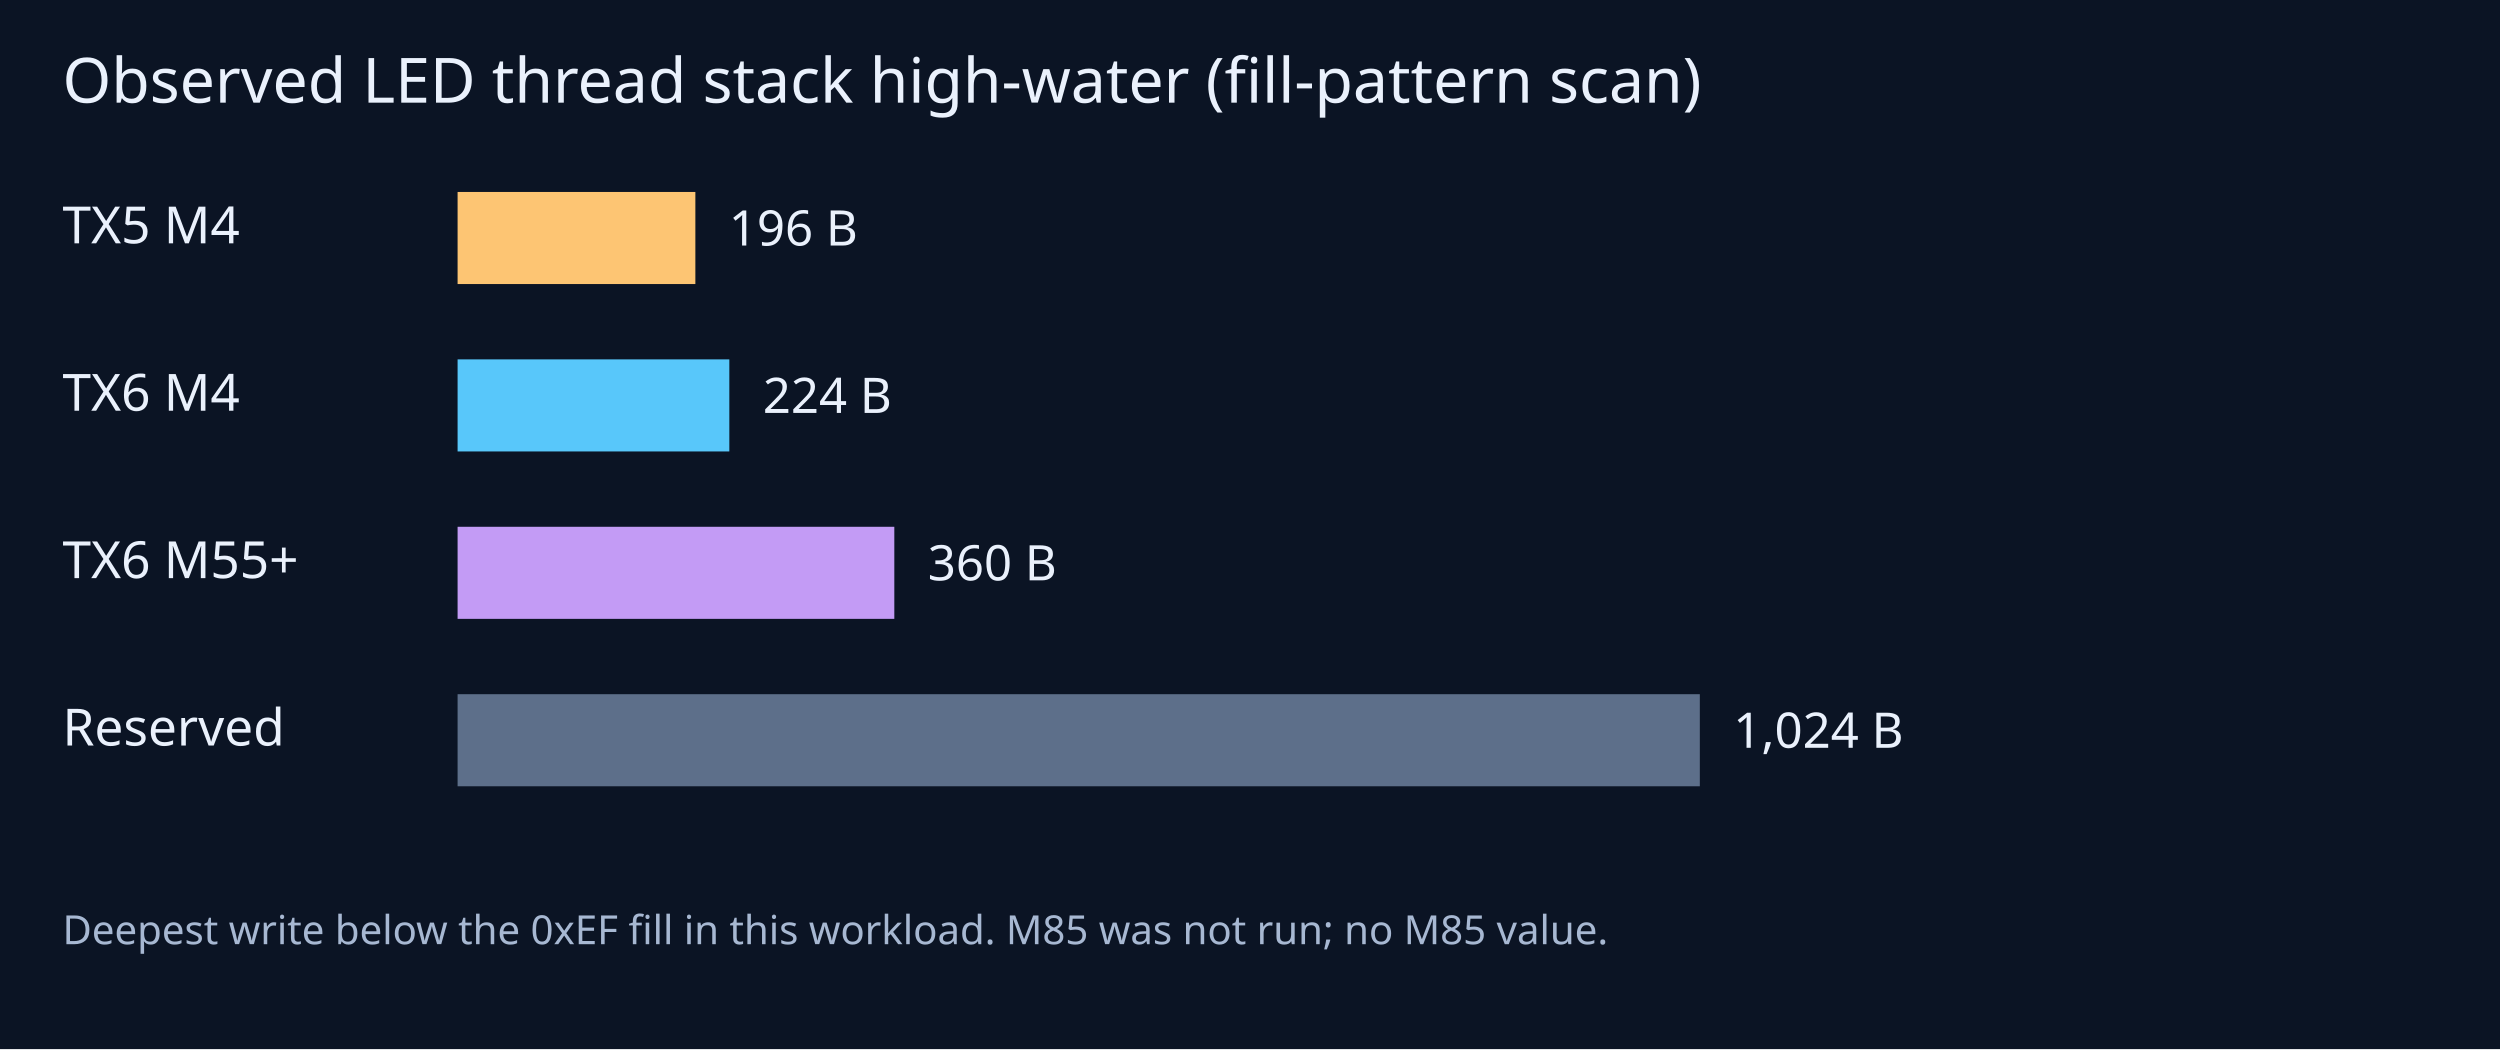
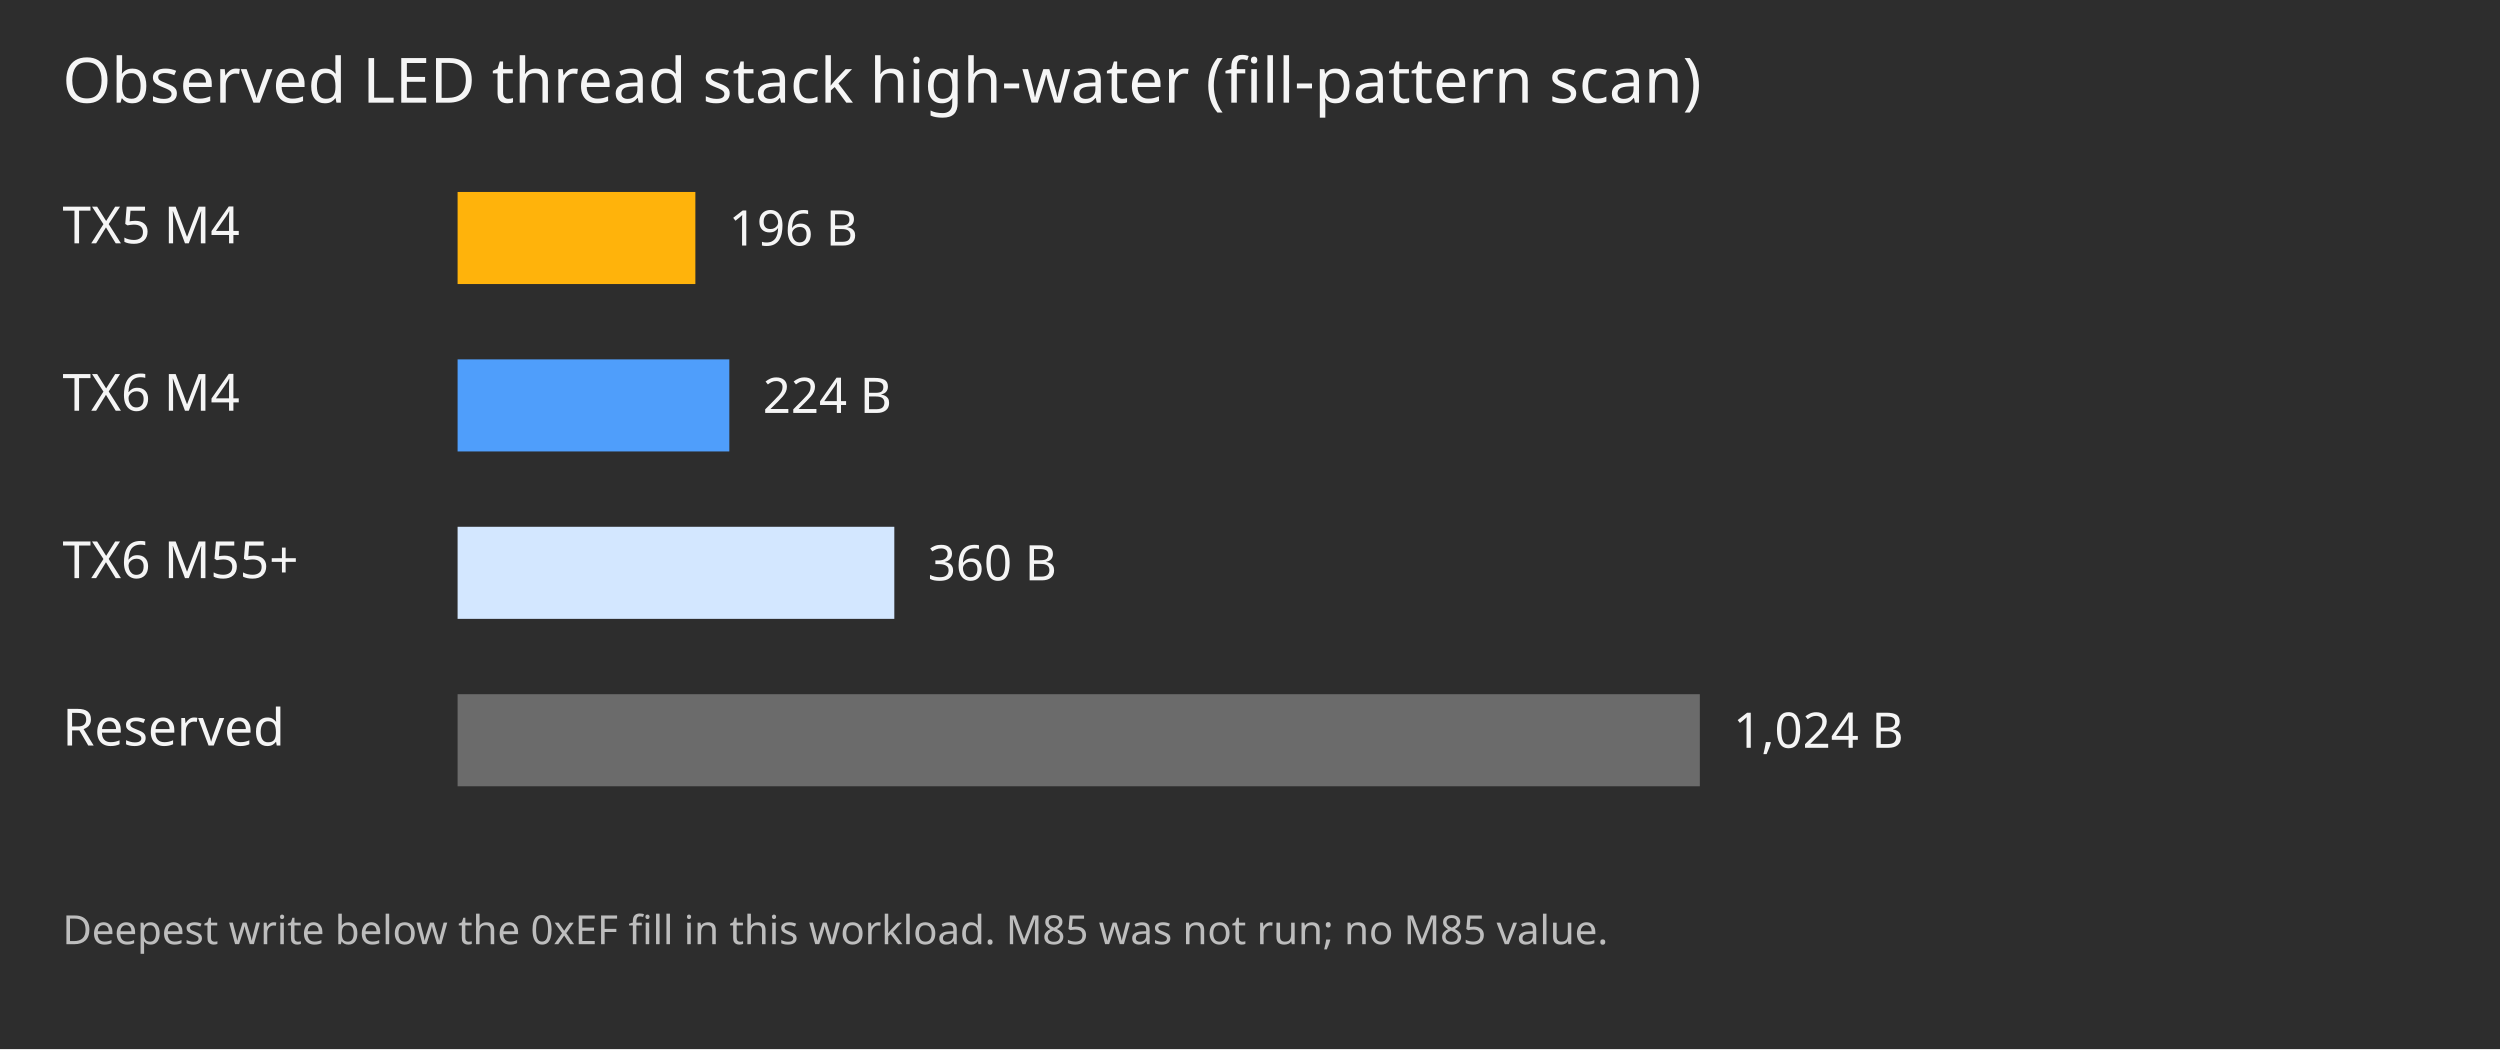
<svg xmlns="http://www.w3.org/2000/svg" viewBox="0 0 1120 470" role="img">
-   <rect width="1120" height="470" fill="#0b1424" />
-   <text x="28" y="46" fill="#eaf1fc" font-family="sans-serif" font-size="28">Observed LED thread stack high-water (fill-pattern scan)</text>
-   <text x="28" y="109.0" fill="#eaf1fc" font-family="sans-serif" font-size="23">TX5 M4</text>
-   <rect x="205" y="86.0" width="106.522" height="41.25" fill="#fdc573" />
-   <text x="326.522" y="110.0" fill="#eaf1fc" font-family="sans-serif" font-size="22">196 B</text>
-   <text x="28" y="184.0" fill="#eaf1fc" font-family="sans-serif" font-size="23">TX6 M4</text>
-   <rect x="205" y="161.0" width="121.739" height="41.25" fill="#58c7fa" />
-   <text x="341.739" y="185.0" fill="#eaf1fc" font-family="sans-serif" font-size="22">224 B</text>
-   <text x="28" y="259.0" fill="#eaf1fc" font-family="sans-serif" font-size="23">TX6 M55+</text>
-   <rect x="205" y="236.0" width="195.652" height="41.25" fill="#c39bf5" />
-   <text x="415.652" y="260.0" fill="#eaf1fc" font-family="sans-serif" font-size="22">360 B</text>
-   <text x="28" y="334.0" fill="#eaf1fc" font-family="sans-serif" font-size="23">Reserved</text>
-   <rect x="205" y="311.0" width="556.522" height="41.25" fill="#5d6f8a" />
-   <text x="776.522" y="335.0" fill="#eaf1fc" font-family="sans-serif" font-size="22">1,024 B</text>
-   <text x="28" y="423" fill="#a7b8d2" font-family="sans-serif" font-size="18">Deepest write below the 0xEF fill in this workload. M85 was not run; no M85 value.</text>
+   <rect width="1120" height="470" fill="#2d2d2d" />
+   <text x="28" y="46" fill="#f5f5f5" font-family="sans-serif" font-size="28">Observed LED thread stack high-water (fill-pattern scan)</text>
+   <text x="28" y="109.0" fill="#f5f5f5" font-family="sans-serif" font-size="23">TX5 M4</text>
+   <rect x="205" y="86.0" width="106.522" height="41.25" fill="#ffb30b" />
+   <text x="326.522" y="110.0" fill="#f5f5f5" font-family="sans-serif" font-size="22">196 B</text>
+   <text x="28" y="184.0" fill="#f5f5f5" font-family="sans-serif" font-size="23">TX6 M4</text>
+   <rect x="205" y="161.0" width="121.739" height="41.25" fill="#4f9efb" />
+   <text x="341.739" y="185.0" fill="#f5f5f5" font-family="sans-serif" font-size="22">224 B</text>
+   <text x="28" y="259.0" fill="#f5f5f5" font-family="sans-serif" font-size="23">TX6 M55+</text>
+   <rect x="205" y="236.0" width="195.652" height="41.25" fill="#d3e7ff" />
+   <text x="415.652" y="260.0" fill="#f5f5f5" font-family="sans-serif" font-size="22">360 B</text>
+   <text x="28" y="334.0" fill="#f5f5f5" font-family="sans-serif" font-size="23">Reserved</text>
+   <rect x="205" y="311.0" width="556.522" height="41.25" fill="#6b6b6b" />
+   <text x="776.522" y="335.0" fill="#f5f5f5" font-family="sans-serif" font-size="22">1,024 B</text>
+   <text x="28" y="423" fill="#bdbdbd" font-family="sans-serif" font-size="18">Deepest write below the 0xEF fill in this workload. M85 was not run; no M85 value.</text>
</svg>
